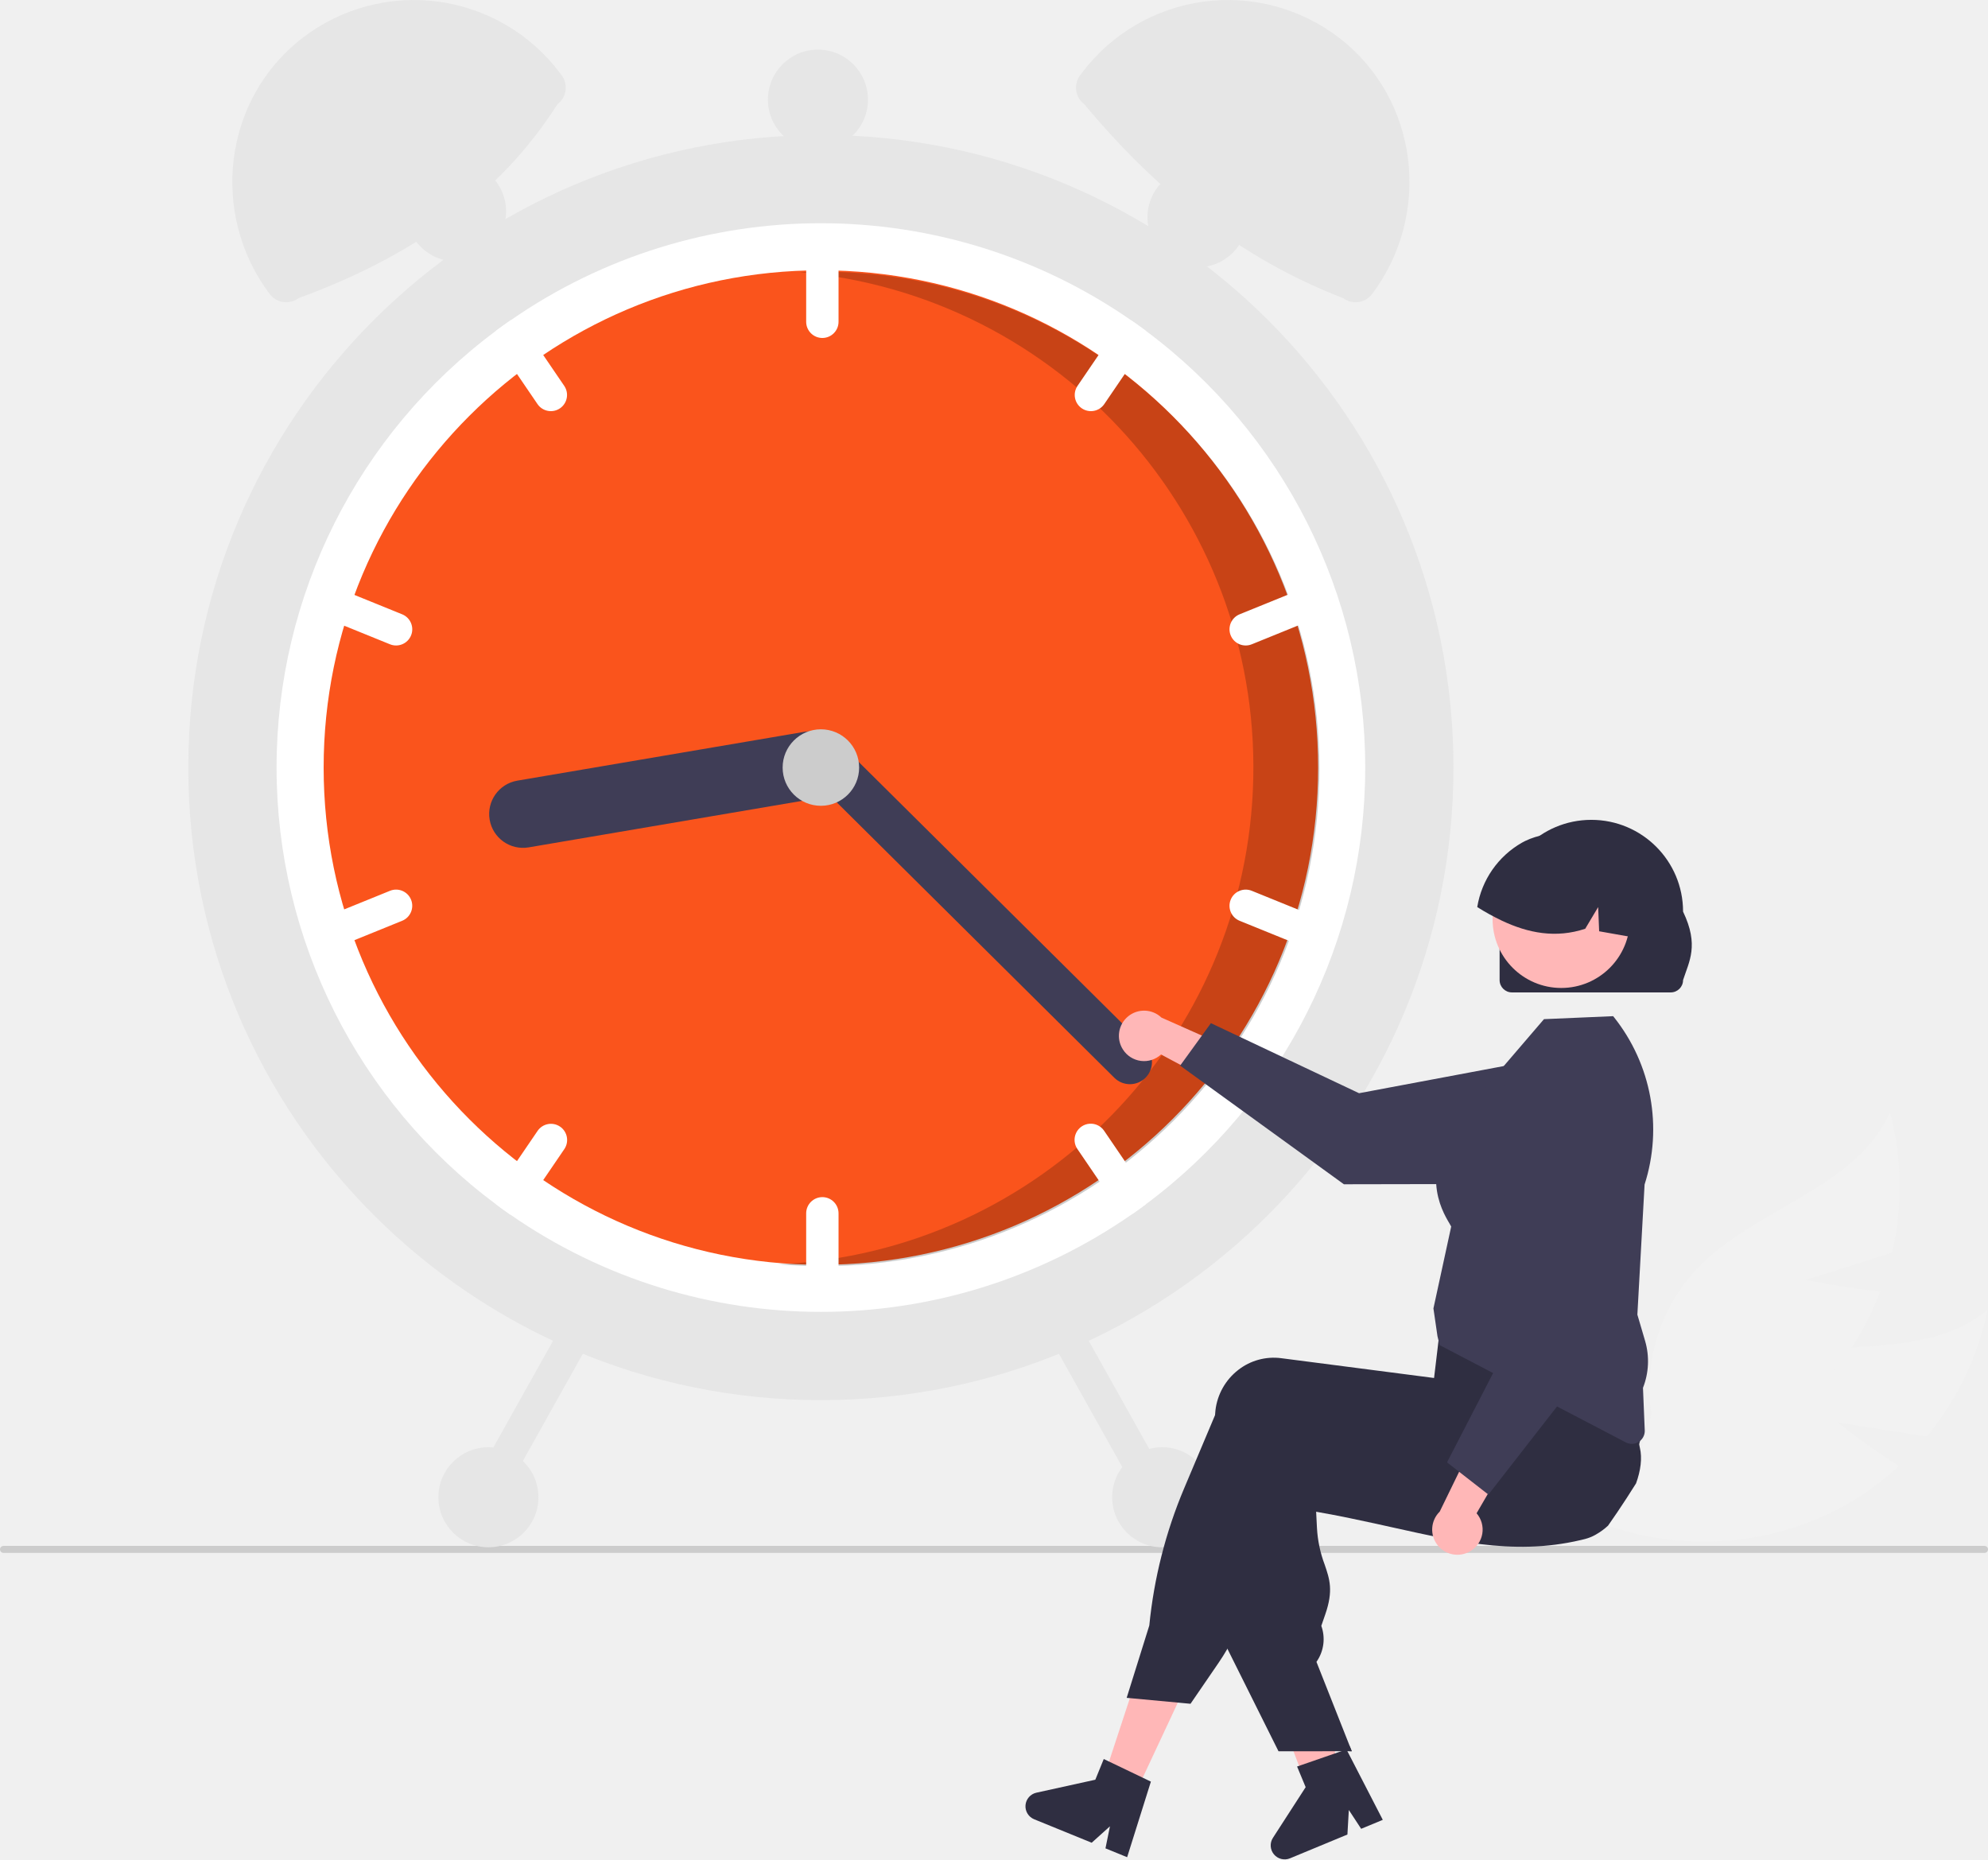
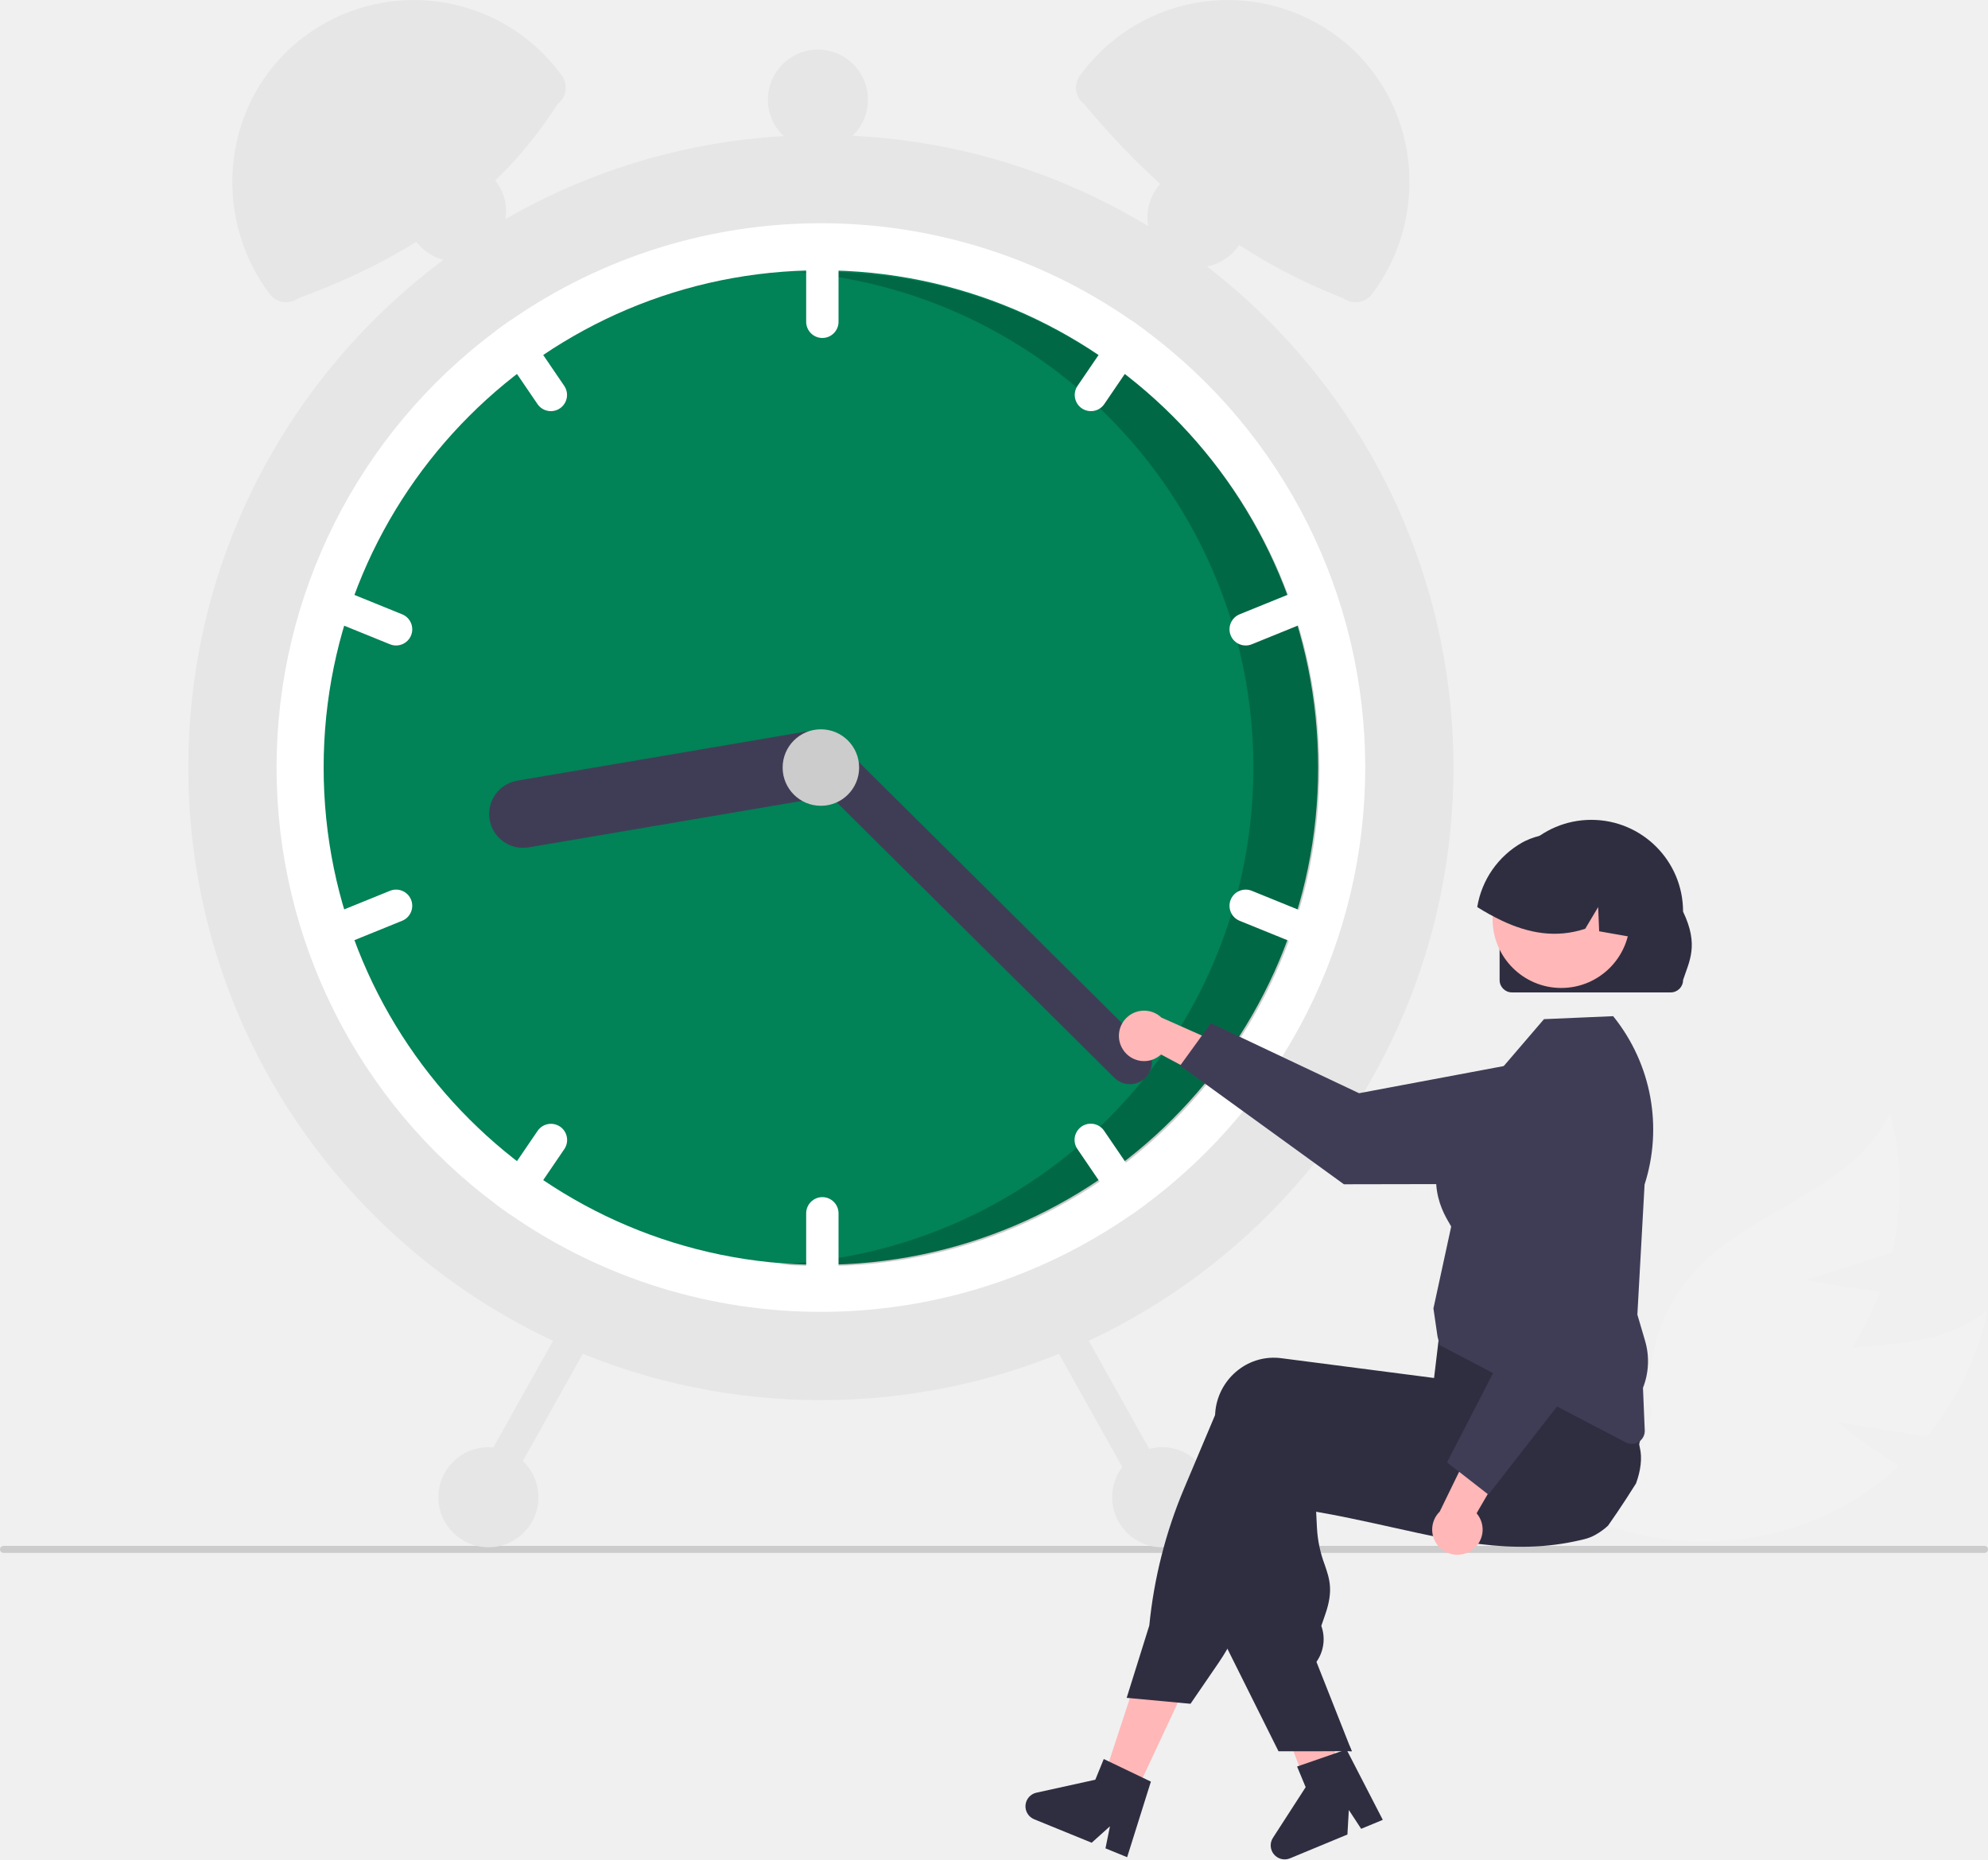
<svg xmlns="http://www.w3.org/2000/svg" data-name="Layer 1" width="675.67" height="631.947" viewBox="0 0 675.67 631.947">
  <path d="M886.757,617.484l30.311,4.737a98.985,98.985,0,0,0,20.604-42.939c-22.164,18.143-55.869,8.502-82.745,18.407A59.54,59.54,0,0,0,819.307,635.033L804.494,650.97A99.77,99.77,0,0,0,887.905,646.378a96.372,96.372,0,0,0,19.64-14.099C896.939,625.6,886.757,617.484,886.757,617.484Z" transform="translate(-262.165 -134.0265)" fill="#f2f2f2" />
  <path d="M875.996,569.007l29.242-9.278a98.985,98.985,0,0,0-.708-47.621c-11.746,26.123-46.214,32.526-65.851,53.377a59.54,59.54,0,0,0-15.227,49.31l-6.151,20.871a99.77,99.77,0,0,0,72.609-41.31,96.373,96.373,0,0,0,11.291-21.379C888.73,571.73,875.996,569.007,875.996,569.007Z" transform="translate(-262.165 -134.0265)" fill="#f2f2f2" />
  <path d="M937.835,660.625a1.186,1.186,0,0,1-1.19,1.19H263.355a1.19,1.19,0,0,1,0-2.38h673.29A1.187,1.187,0,0,1,937.835,660.625Z" transform="translate(-262.165 -134.0265)" fill="#ccc" />
  <circle cx="278.998" cy="260.866" r="215" fill="#e6e6e6" />
  <path d="M726.163,394.892a184.744,184.744,0,0,1-74.67,148.51c-1.55,1.16-3.13,2.29-4.72,3.39a185.031,185.031,0,0,1-211.22,0c-1.59-1.1-3.17-2.23-4.72-3.39a185.02,185.02,0,0,1,0-297.02c1.55-1.16,3.13-2.29,4.72-3.39a185.031,185.031,0,0,1,211.22,0c1.59,1.1,3.17,2.23,4.72,3.39A184.744,184.744,0,0,1,726.163,394.892Z" transform="translate(-262.165 -134.0265)" fill="#fff" />
-   <circle cx="278.998" cy="260.866" r="169" fill="#fa541c" />
+   <circle cx="278.998" cy="260.866" r="169" fill="#018257" />
  <path d="M541.604,226.365c-2.562,0-5.108.067-7.642.18a168.995,168.995,0,0,1-7.156,337.168c4.878.423,9.811.652,14.799.652a169,169,0,0,0,0-338Z" transform="translate(-262.165 -134.0265)" opacity="0.2" />
  <path d="M541.663,213.892a5.51,5.51,0,0,0-5.5,5.5v24a5.5,5.5,0,0,0,11,0v-24A5.51,5.51,0,0,0,541.663,213.892Z" transform="translate(-262.165 -134.0265)" fill="#fff" />
  <path d="M651.493,246.382c-1.55-1.16-3.13-2.29-4.72-3.39a5.497,5.497,0,0,0-4.9,2.39l-13.51,19.83a5.499,5.499,0,0,0,9.09,6.19l13.51-19.83A5.464,5.464,0,0,0,651.493,246.382Z" transform="translate(-262.165 -134.0265)" fill="#fff" />
  <path d="M712.873,336.802a5.493,5.493,0,0,0-7.16-3.02l-22.24,9.03a5.499,5.499,0,0,0,4.14,10.19l22.24-9.03A5.512,5.512,0,0,0,712.873,336.802Z" transform="translate(-262.165 -134.0265)" fill="#fff" />
  <path d="M453.963,265.212l-13.51-19.83a5.497,5.497,0,0,0-4.9-2.39c-1.59,1.1-3.17,2.23-4.72,3.39a5.464,5.464,0,0,0,.53,5.19l13.51,19.83a5.499,5.499,0,0,0,9.09-6.19Z" transform="translate(-262.165 -134.0265)" fill="#fff" />
  <path d="M398.853,342.812l-22.24-9.03a5.499,5.499,0,0,0-4.14,10.19l22.24,9.03a5.499,5.499,0,0,0,4.14-10.19Z" transform="translate(-262.165 -134.0265)" fill="#fff" />
  <path d="M541.663,540.892a5.51,5.51,0,0,0-5.5,5.5v24a5.5,5.5,0,0,0,11,0v-24A5.51,5.51,0,0,0,541.663,540.892Z" transform="translate(-262.165 -134.0265)" fill="#fff" />
  <path d="M650.963,538.212l-13.51-19.83a5.499,5.499,0,1,0-9.09,6.19l13.51,19.83a5.497,5.497,0,0,0,4.9,2.39c1.59-1.1,3.17-2.23,4.72-3.39A5.464,5.464,0,0,0,650.963,538.212Z" transform="translate(-262.165 -134.0265)" fill="#fff" />
  <path d="M709.853,445.812l-22.24-9.03a5.499,5.499,0,0,0-4.14,10.19l22.24,9.03a5.499,5.499,0,0,0,4.14-10.19Z" transform="translate(-262.165 -134.0265)" fill="#fff" />
  <path d="M452.513,516.932a5.5,5.5,0,0,0-7.64,1.45l-13.51,19.83a5.464,5.464,0,0,0-.53,5.19c1.55,1.16,3.13,2.29,4.72,3.39a5.497,5.497,0,0,0,4.9-2.39l13.51-19.83A5.498,5.498,0,0,0,452.513,516.932Z" transform="translate(-262.165 -134.0265)" fill="#fff" />
  <path d="M401.873,439.802a5.493,5.493,0,0,0-7.16-3.02l-22.24,9.03a5.499,5.499,0,0,0,4.14,10.19l22.24-9.03A5.512,5.512,0,0,0,401.873,439.802Z" transform="translate(-262.165 -134.0265)" fill="#fff" />
  <path d="M548.799,392.163a11.513,11.513,0,0,1-9.409,13.266l-97.598,16.601a11.5,11.5,0,0,1-3.857-22.674l97.598-16.601A11.513,11.513,0,0,1,548.799,392.163Z" transform="translate(-262.165 -134.0265)" fill="#3f3d56" />
  <path d="M651.518,500.294a7.508,7.508,0,0,1-10.607.042l-105.063-104.239a7.5,7.5,0,0,1,10.565-10.648l105.063,104.239A7.508,7.508,0,0,1,651.518,500.294Z" transform="translate(-262.165 -134.0265)" fill="#3f3d56" />
  <circle cx="278.998" cy="260.866" r="13" fill="#ccc" />
  <path d="M451.619,169.471c-19.955,31.372-50.401,52.193-87.95,65.87a7.059,7.059,0,0,1-9.882-1.418l0,0c-20.396-27.232-15.791-66.153,11.128-86.962a62.068,62.068,0,0,1,87.558,11.875l.564.753A7.059,7.059,0,0,1,451.619,169.471Z" transform="translate(-262.165 -134.0265)" fill="#e6e6e6" />
  <path d="M629.852,158.836a62.068,62.068,0,0,1,87.558-11.875c26.918,20.809,31.524,59.729,11.128,86.962l0,0a7.059,7.059,0,0,1-9.882,1.418c-34.857-13.345-63.442-36.439-87.95-65.87a7.059,7.059,0,0,1-1.418-9.882Z" transform="translate(-262.165 -134.0265)" fill="#e6e6e6" />
  <path d="M621.106,581.161a5.51,5.51,0,0,0-2.114,7.485l31.742,56.723a5.5,5.5,0,0,0,9.599-5.372l-31.742-56.723A5.51,5.51,0,0,0,621.106,581.161Z" transform="translate(-262.165 -134.0265)" fill="#e6e6e6" />
  <path d="M453.734,583.274,421.992,639.997a5.5,5.5,0,0,0,9.599,5.372l31.742-56.723a5.5,5.5,0,1,0-9.599-5.372Z" transform="translate(-262.165 -134.0265)" fill="#e6e6e6" />
  <circle cx="394.998" cy="508.866" r="17" fill="#e6e6e6" />
  <circle cx="406.998" cy="73.866" r="17" fill="#e6e6e6" />
  <circle cx="277.998" cy="33.866" r="17" fill="#e6e6e6" />
  <circle cx="154.998" cy="71.866" r="17" fill="#e6e6e6" />
  <circle cx="165.998" cy="508.866" r="17" fill="#e6e6e6" />
  <path d="M643.828,490.733a8.516,8.516,0,0,0,12.95,1.677l26.676,14.293-1.431-15.661L656.911,479.87a8.562,8.562,0,0,0-13.083,10.863Z" transform="translate(-262.165 -134.0265)" fill="#ffb7b7" />
  <path d="M663.264,496.199l10.453-14.43,50.36,23.807,62.667-11.758a21.471,21.471,0,0,1,25.43,21.063h0a21.494,21.494,0,0,1-21.431,21.51l-71.816.133Z" transform="translate(-262.165 -134.0265)" fill="#3f3d56" />
  <polygon points="384.999 611.399 374.422 606.341 388.951 562.133 404.56 569.599 384.999 611.399" fill="#ffb7b7" />
  <path d="M718.07,738.299c-.769.482-1.538.956-2.315,1.43-1.546.948-3.107,1.88-4.669,2.797-.785.458-1.577.917-2.362,1.367v.023l-.047.008-.016.008-1.196.295-1.717-4.537-.792-2.09-1.119-2.96-2.051-5.415-10.799-28.511,16.788-4.141.629,2.571h.008l.311,1.274,5.865,23.788,1.196,4.863.039.148.722,2.905.622,2.517.691,2.812Z" transform="translate(-262.165 -134.0265)" fill="#ffb7b7" />
  <path d="M818.218,638.174c-1.064,1.709-2.152,3.41-3.247,5.096q-3.053,4.708-6.269,9.276c0,.008-.008.008-.016.016a21.934,21.934,0,0,1-4.117,3.006c-.062.047-.132.078-.194.117a15.18,15.18,0,0,1-3.465,1.391c-.435.109-.878.217-1.313.326-1.569.373-3.123.691-4.669.971-2.75.489-5.469.839-8.173,1.057-.218.023-.435.039-.653.054-11.117.816-21.939-.497-33.235-2.649-5.578-1.057-11.272-2.323-17.169-3.636-1.927-.435-3.861-.862-5.819-1.29-.148-.031-.303-.07-.458-.101-2.797-.614-5.64-1.22-8.553-1.818-3.667-.754-7.45-1.484-11.381-2.175l.28,5.539a41.689,41.689,0,0,0,2.626,12.453c1.678,4.91,3.006,8.794.202,16.881l-1.352,3.915a13.372,13.372,0,0,1-1.375,11.832l-.272.412,11.272,28.519.73,1.849h-5.772l-7.101.008H696.692l-17.363-34.835-.831-1.663v-.085l1.795-66.943c.023-.59.07-1.189.148-1.779a20.353,20.353,0,0,1,7.745-13.704,19.6,19.6,0,0,1,14.597-3.993l5.943.769,12.143,1.569,8.553,1.111.171.023,25.225,3.263,1.81-7.38.334-.124,10.62-3.892,36.731-13.463.093-.031,2.416-.886.287.466c.085.14.171.28.249.42a71.999,71.999,0,0,1,5.803,13.471,211.477,211.477,0,0,1,6.098,23.283q.105.513.186.932l.023.085c.023.132.039.217.047.241C820.363,629.605,819.772,633.909,818.218,638.174Z" transform="translate(-262.165 -134.0265)" fill="#2f2e41" />
  <path d="M819.769,613.503c-.117-.497-.264-1.002-.419-1.492a106.29,106.29,0,0,0-4.304-10.892c-1.833-4.04-4.032-8.367-6.65-13.051q-1.899-3.403-4.086-7.077-1.095-1.841-2.276-3.752a1.972,1.972,0,0,0-.101-.171l-.225-.373-36.342,4.863-13.533,1.81-.808,6.743-.194,1.67c-.008,0-.008,0,0,.008l-.544,4.552v.008l-.722,6.013-.062-.008-20.082-2.603-20.696-2.68-11.117-1.437a19.588,19.588,0,0,0-14.597,3.993,20.363,20.363,0,0,0-7.745,13.704c-.07.544-.117,1.103-.14,1.655l-10.488,24.852a160.343,160.343,0,0,0-11.855,46.643l-7.691,24.588,1.095.101,16.299,1.515,4.304.404,9.478-13.836c1.08-1.577,2.105-3.201,3.061-4.863a73.861,73.861,0,0,0,4.187-8.421l20.502-48.788q2.377.408,4.708.777,10.779,1.748,20.696,2.851c21.496,2.401,40.11,2.587,56.681.552q6.98-.851,13.494-2.237,2.389-.501,4.716-1.08c.365-.085.722-.171,1.08-.264a19.825,19.825,0,0,0,13.867-12.958A20.228,20.228,0,0,0,819.769,613.503Z" transform="translate(-262.165 -134.0265)" fill="#2f2e41" />
  <path d="M650.542,738.207l-11.443-5.485-1.795-.862-2.867,7.038-20.012,4.405a4.748,4.748,0,0,0-.777,9.035l19.554,7.979,6.207-5.586-1.523,7.497,7.365,3.006,8.072-25.691Z" transform="translate(-262.165 -134.0265)" fill="#2f2e41" />
  <polygon points="458.703 593.34 459.434 595.189 458.703 595.189 458.703 593.34" fill="#2f2e41" />
  <path d="M716.883,729.611,704.892,733.765l-1.882.65,2.915,7.018-11.121,17.211a4.748,4.748,0,0,0,5.805,6.967l19.508-8.089.48-8.337,4.193,6.398,7.349-3.046-12.341-23.935Z" transform="translate(-262.165 -134.0265)" fill="#2f2e41" />
  <path d="M816.778,624.759a4.404,4.404,0,0,1-2.043-.507l-63.274-33.062-.731-2.993-1.378-9.472.019-.089,6.018-27.743c-.11-.238-.341-.629-.601-1.07-2.687-4.552-10.862-18.405,4.741-37.48l27.395-31.939,23.513-1.012.268.338A61.242,61.242,0,0,1,821.115,536.617l-2.448,44.217,2.626,8.93a24.639,24.639,0,0,1-.722,15.944l.602,14.459a4.417,4.417,0,0,1-4.395,4.592Z" transform="translate(-262.165 -134.0265)" fill="#3f3d56" />
  <path d="M761.892,661.224a8.516,8.516,0,0,0,2.126-12.884L779.231,622.178l-15.702.885-12.039,24.708a8.562,8.562,0,0,0,10.402,13.453Z" transform="translate(-262.165 -134.0265)" fill="#ffb7b7" />
  <path d="M768.031,641.99l-14.057-10.949,25.544-49.501L769.946,518.501a21.471,21.471,0,0,1,21.934-24.682h0a21.494,21.494,0,0,1,20.752,22.166l-2.365,71.777Z" transform="translate(-262.165 -134.0265)" fill="#3f3d56" />
-   <path id="f4e08e8b-ef08-4d70-8ad3-b81af8a71ff9-1003" data-name="a1ca5f83-7fa1-45b1-9d3b-bf096f25c0e5" d="M771.842,467.131V443.864a31.177,31.177,0,1,1,62.354-.04v.04c5.495,11.451,2.057,16.895,0,23.267a4.193,4.193,0,0,1-4.186,4.186H776.03A4.193,4.193,0,0,1,771.842,467.131Z" transform="translate(-262.165 -134.0265)" fill="#2f2e41" />
+   <path id="f4e08e8b-ef08-4d70-8ad3-b81af8a71ff9-79" data-name="a1ca5f83-7fa1-45b1-9d3b-bf096f25c0e5" d="M771.842,467.131V443.864a31.177,31.177,0,1,1,62.354-.04v.04c5.495,11.451,2.057,16.895,0,23.267a4.193,4.193,0,0,1-4.186,4.186H776.03A4.193,4.193,0,0,1,771.842,467.131Z" transform="translate(-262.165 -134.0265)" fill="#2f2e41" />
  <circle cx="530.632" cy="312.441" r="23.337" fill="#ffb7b7" />
  <path d="M817.22,452.586c-.212-.033-.423-.078-.635-.111-3.64-.646-7.28-1.28-10.91-1.937l-.334-8.227-4.397,7.369c-10.03,3.329-19.415,1.447-28.242-2.705a79.737,79.737,0,0,1-8.461-4.664,30.927,30.927,0,0,1,15.196-21.886c.334-.189.657-.356.991-.523a.011.011,0,0,0,.011-.011c.568-.267,1.147-.523,1.726-.757a25.707,25.707,0,0,1,26.985,5.232C816.274,431.167,819.48,442.4,817.22,452.586Z" transform="translate(-262.165 -134.0265)" fill="#2f2e41" />
</svg>
